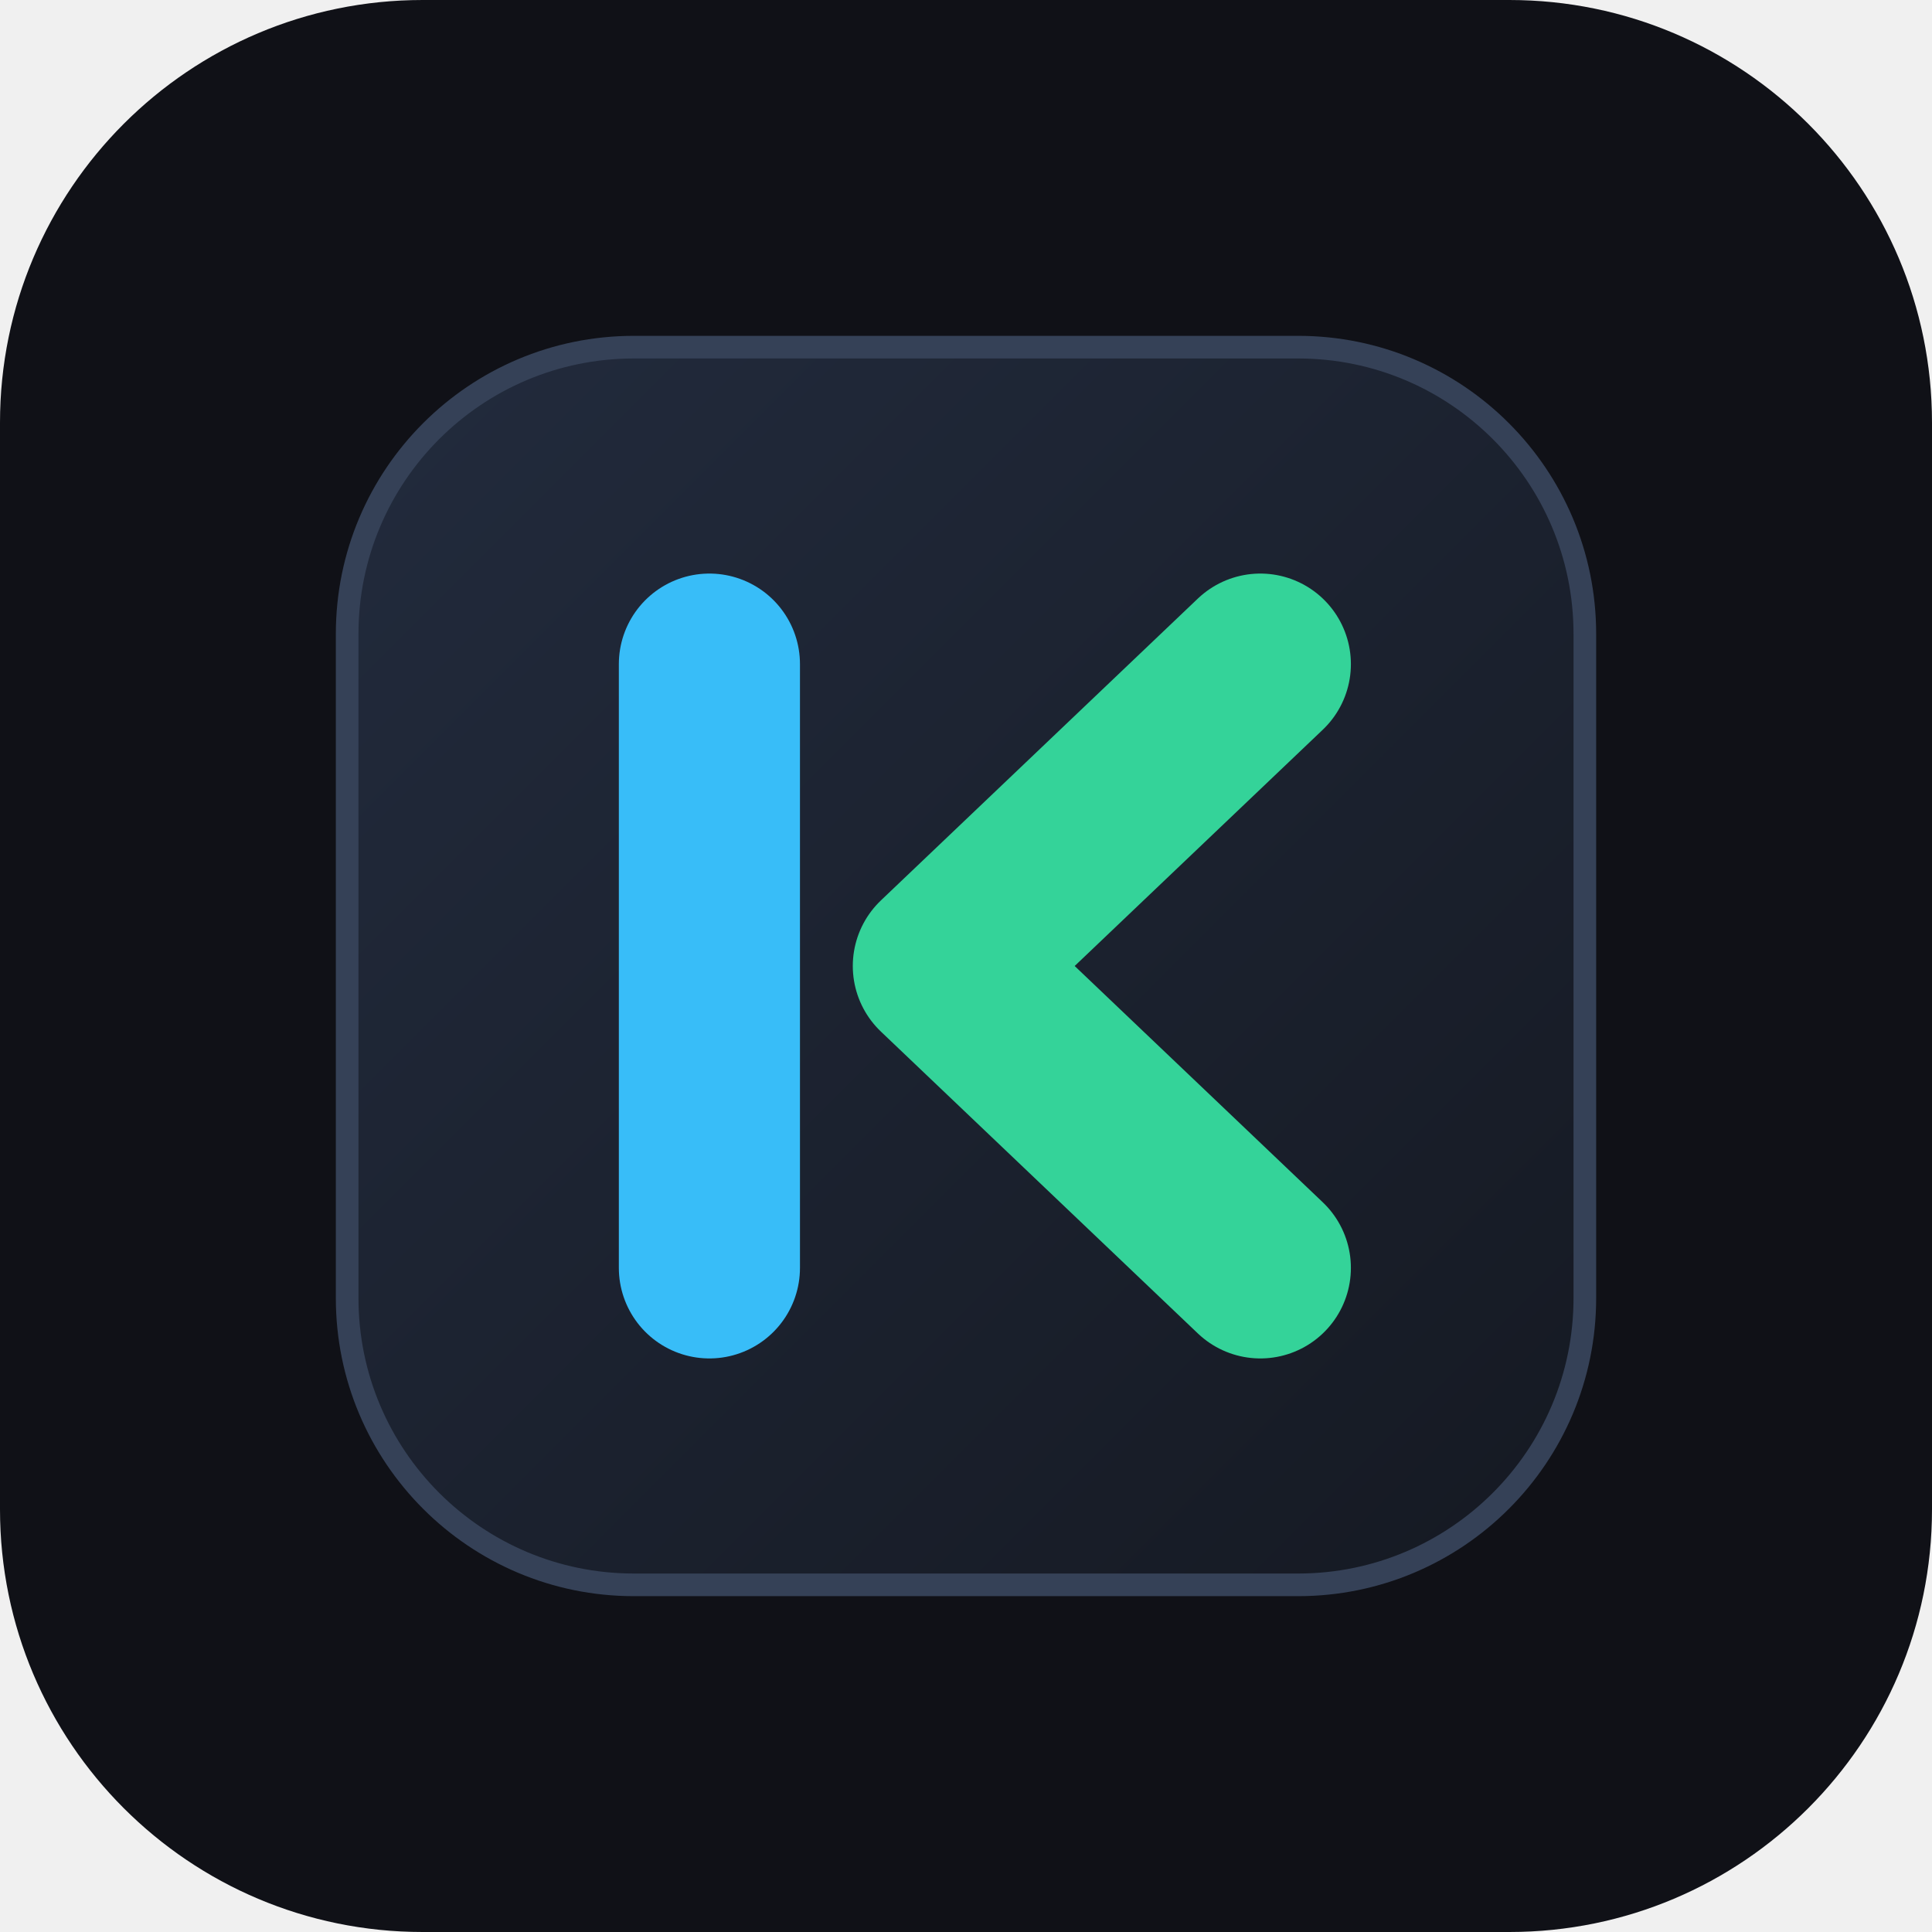
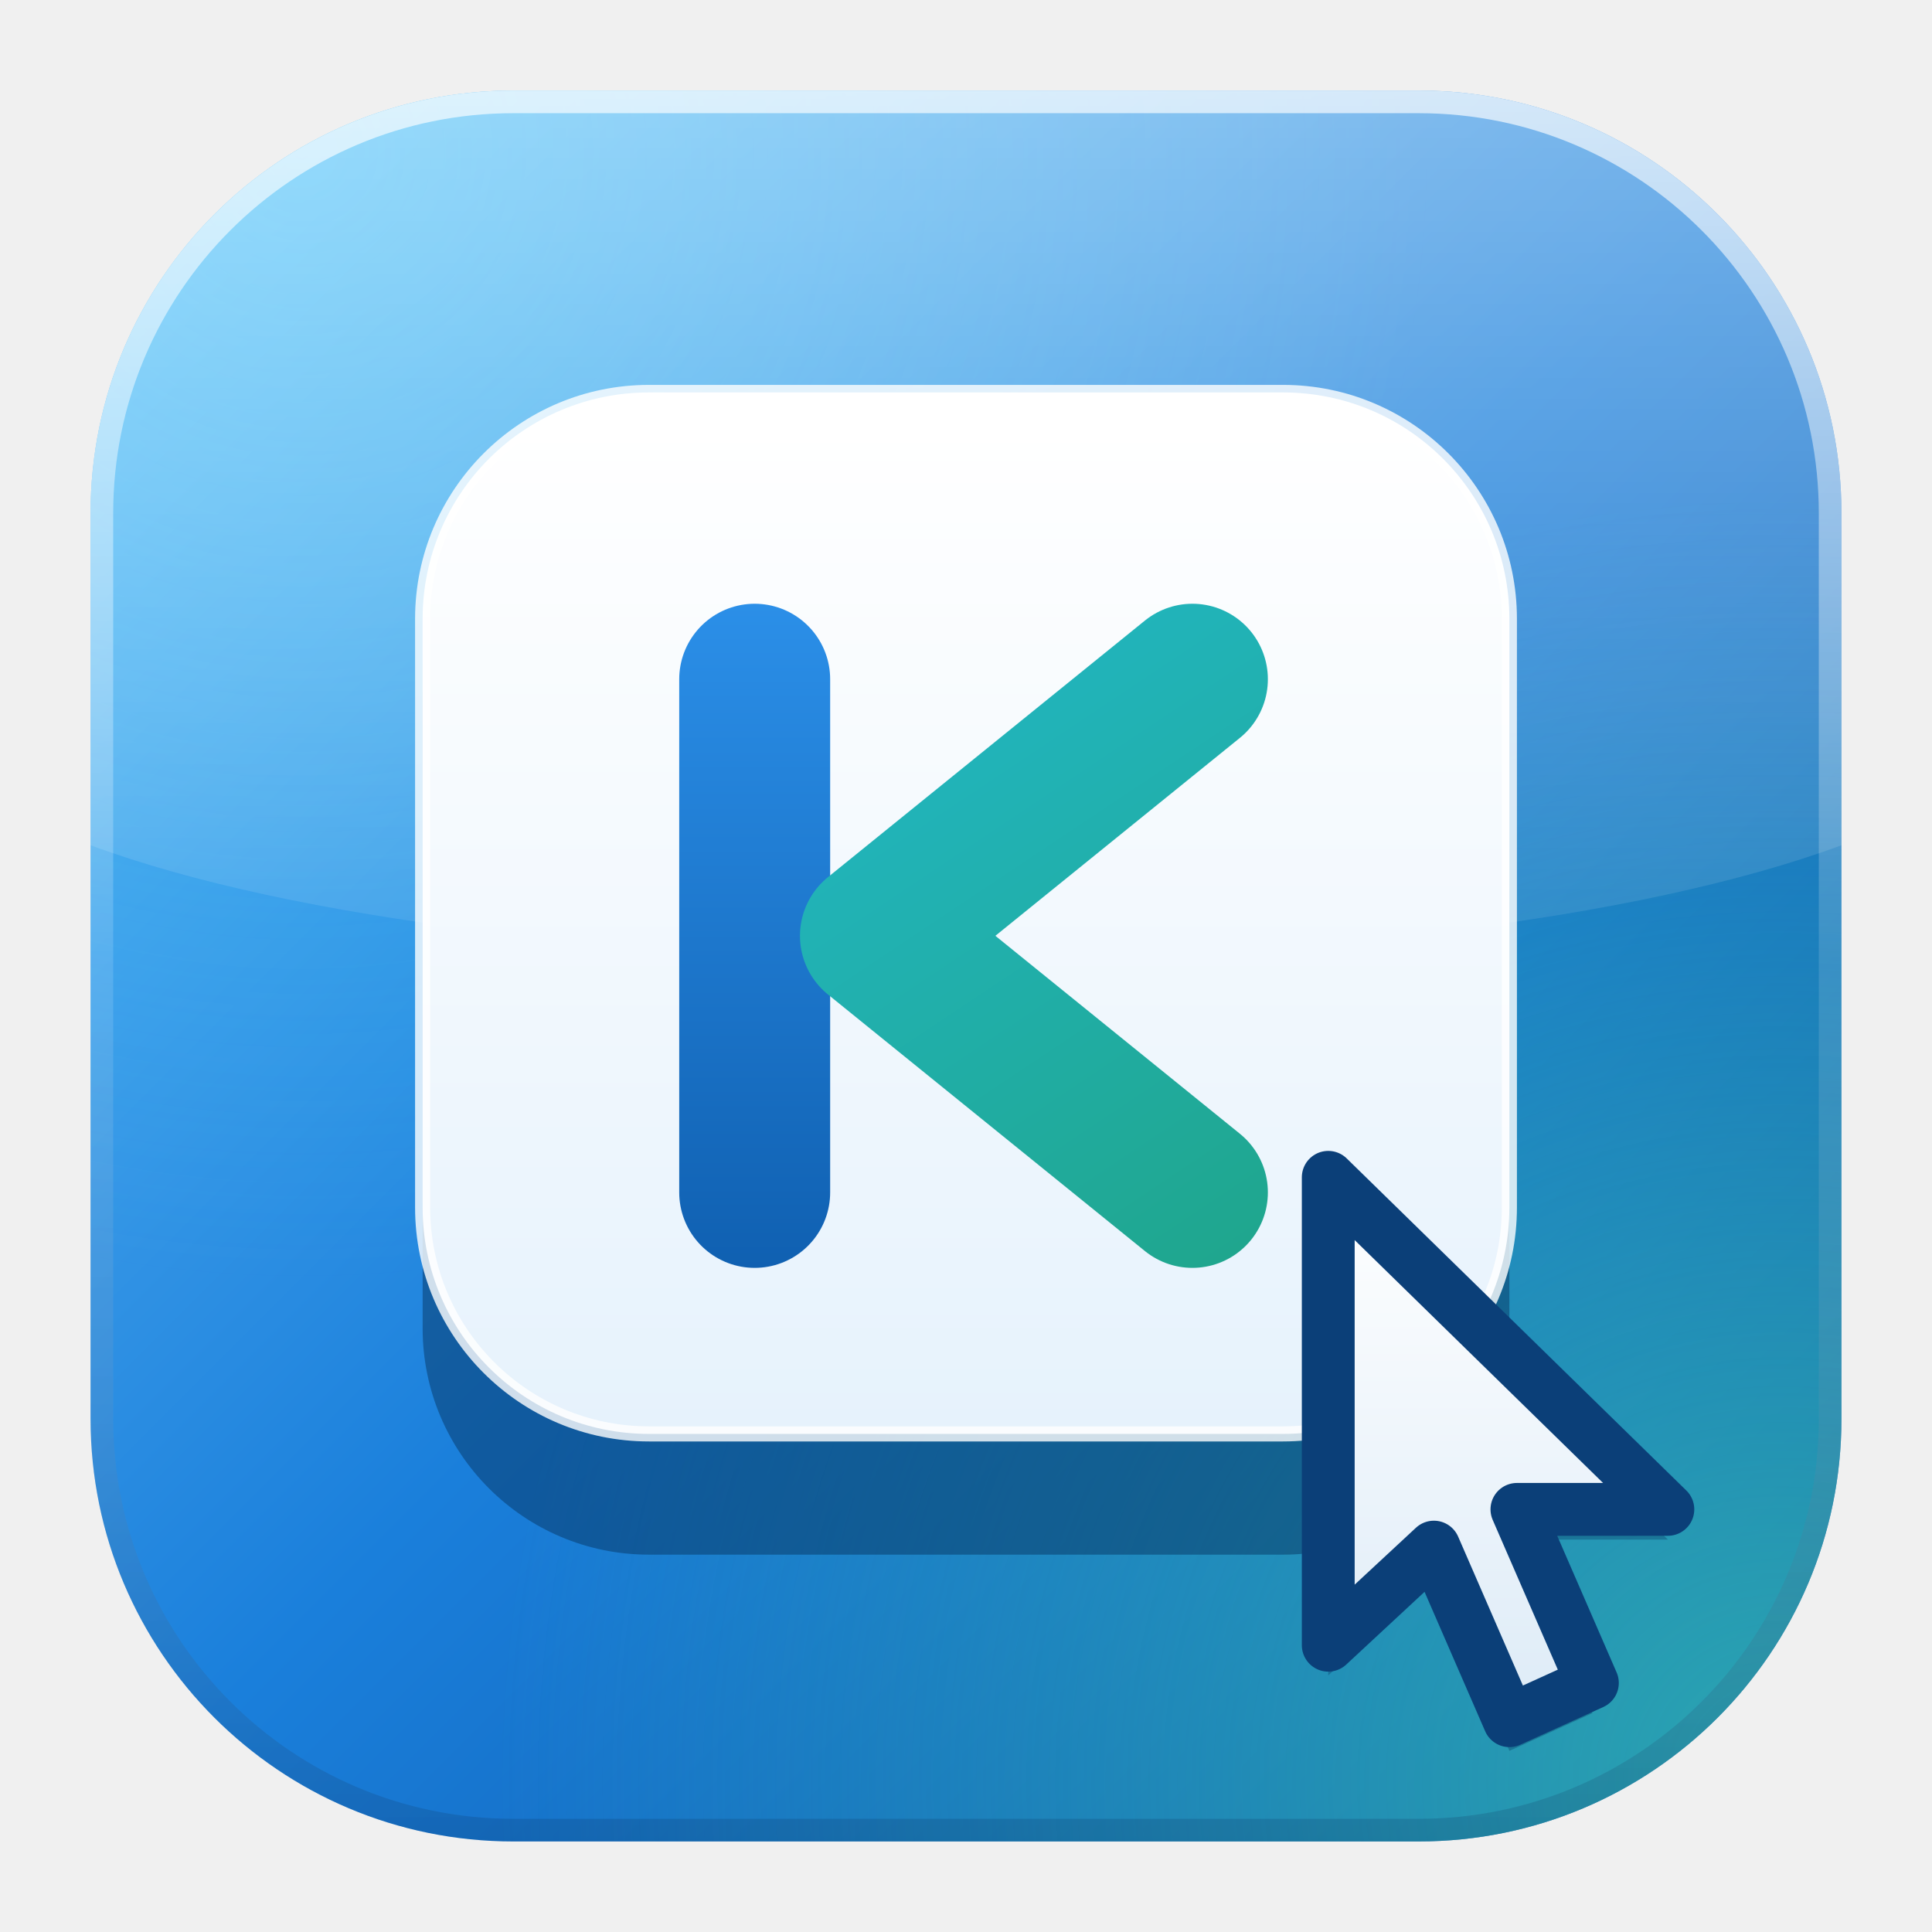
<svg xmlns="http://www.w3.org/2000/svg" width="256" height="256" viewBox="0 0 256 256" role="img" aria-labelledby="title desc">
  <defs>
-     <linearGradient id="keycap" x1="46" y1="46" x2="210" y2="210" gradientUnits="userSpaceOnUse">
-       <stop stop-color="#222B3D" />
-       <stop offset="1" stop-color="#151922" />
+     <linearGradient id="tile" x1="12" y1="12" x2="244" y2="244" gradientUnits="userSpaceOnUse">
+       <stop stop-color="#62BDF9" />
+       <stop offset=".5" stop-color="#1A7FDB" />
+       <stop offset="1" stop-color="#0B4F9E" />
    </linearGradient>
+     <radialGradient id="teal" cx="236" cy="236" r="170" gradientUnits="userSpaceOnUse">
+       <stop stop-color="#38C9B8" stop-opacity=".7" />
+       <stop offset="1" stop-color="#38C9B8" stop-opacity="0" />
+     </radialGradient>
+     <radialGradient id="glow" cx="40" cy="20" r="150" gradientUnits="userSpaceOnUse">
+       <stop stop-color="#47E0FF" stop-opacity=".33" />
+       <stop offset="1" stop-color="#47E0FF" stop-opacity="0" />
+     </radialGradient>
+     <linearGradient id="gloss" x1="0" y1="12" x2="0" y2="132" gradientUnits="userSpaceOnUse">
+       <stop stop-color="#FFF" stop-opacity=".4" />
+       <stop offset="1" stop-color="#FFF" stop-opacity=".06" />
+     </linearGradient>
+     <linearGradient id="rim" x1="0" y1="12" x2="0" y2="244" gradientUnits="userSpaceOnUse">
+       <stop stop-color="#FFF" stop-opacity=".67" />
+       <stop offset=".5" stop-color="#FFF" stop-opacity=".13" />
+       <stop offset="1" stop-color="#062A55" stop-opacity=".2" />
+     </linearGradient>
+     <linearGradient id="cap" x1="0" y1="56" x2="0" y2="200" gradientUnits="userSpaceOnUse">
+       <stop stop-color="#FFF" />
+       <stop offset="1" stop-color="#E4F1FC" />
+     </linearGradient>
+     <linearGradient id="stem" x1="90" y1="80" x2="90" y2="170" gradientUnits="userSpaceOnUse">
+       <stop stop-color="#2B8FE8" />
+       <stop offset="1" stop-color="#0F5FB0" />
+     </linearGradient>
+     <linearGradient id="arms" x1="110" y1="80" x2="170" y2="170" gradientUnits="userSpaceOnUse">
+       <stop stop-color="#22B8C8" />
+       <stop offset="1" stop-color="#1FA58A" />
+     </linearGradient>
+     <linearGradient id="pointer" x1="0" y1="156" x2="0" y2="228" gradientUnits="userSpaceOnUse">
+       <stop stop-color="#FFF" />
+       <stop offset="1" stop-color="#DDEBF7" />
+     </linearGradient>
+     <clipPath id="clip">
+       <rect x="12" y="12" width="232" height="232" rx="56" />
+     </clipPath>
  </defs>
-   <rect width="256" height="256" rx="56" fill="#101117" />
-   <rect x="46" y="46" width="164" height="164" rx="38" fill="url(#keycap)" stroke="#354157" stroke-width="3" />
-   <path d="M94 88V168" fill="none" stroke="#38BDF8" stroke-width="24" stroke-linecap="round" />
-   <path d="M167 88L125 128L167 168" fill="none" stroke="#34D399" stroke-width="24" stroke-linecap="round" stroke-linejoin="round" />
+   <rect x="12" y="12" width="232" height="232" rx="56" fill="url(#tile)" />
+   <g clip-path="url(#clip)">
+     <rect width="256" height="256" fill="url(#teal)" />
+     <rect width="256" height="256" fill="url(#glow)" />
+     <path d="M12 68A56 56 0 0 1 68 12H188A56 56 0 0 1 244 68V112C190 132 66 132 12 112Z" fill="url(#gloss)" />
+   </g>
+   <rect x="13.5" y="13.5" width="229" height="229" rx="54.5" fill="none" stroke="url(#rim)" stroke-width="3" />
+   <rect x="56" y="62" width="144" height="144" rx="30" fill="#06325F" fill-opacity=".48" />
+   <rect x="56" y="52" width="144" height="138" rx="30" fill="url(#cap)" stroke="#FFF" stroke-opacity=".8" stroke-width="2" />
+   <path d="M100 90V158" fill="none" stroke="url(#stem)" stroke-width="20" stroke-linecap="round" />
+   <path d="M158 90L116 124L158 158" fill="none" stroke="url(#arms)" stroke-width="20" stroke-linecap="round" stroke-linejoin="round" />
+   <path d="M176 160L176 222L190 209L200 232L211 227L201 204L221 204Z" fill="#06325F" fill-opacity=".33" />
+   <path d="M176 156L176 218L190 205L200 228L211 223L201 200L221 200Z" fill="url(#pointer)" stroke="#0B3F78" stroke-width="7" stroke-linejoin="round" />
</svg>
